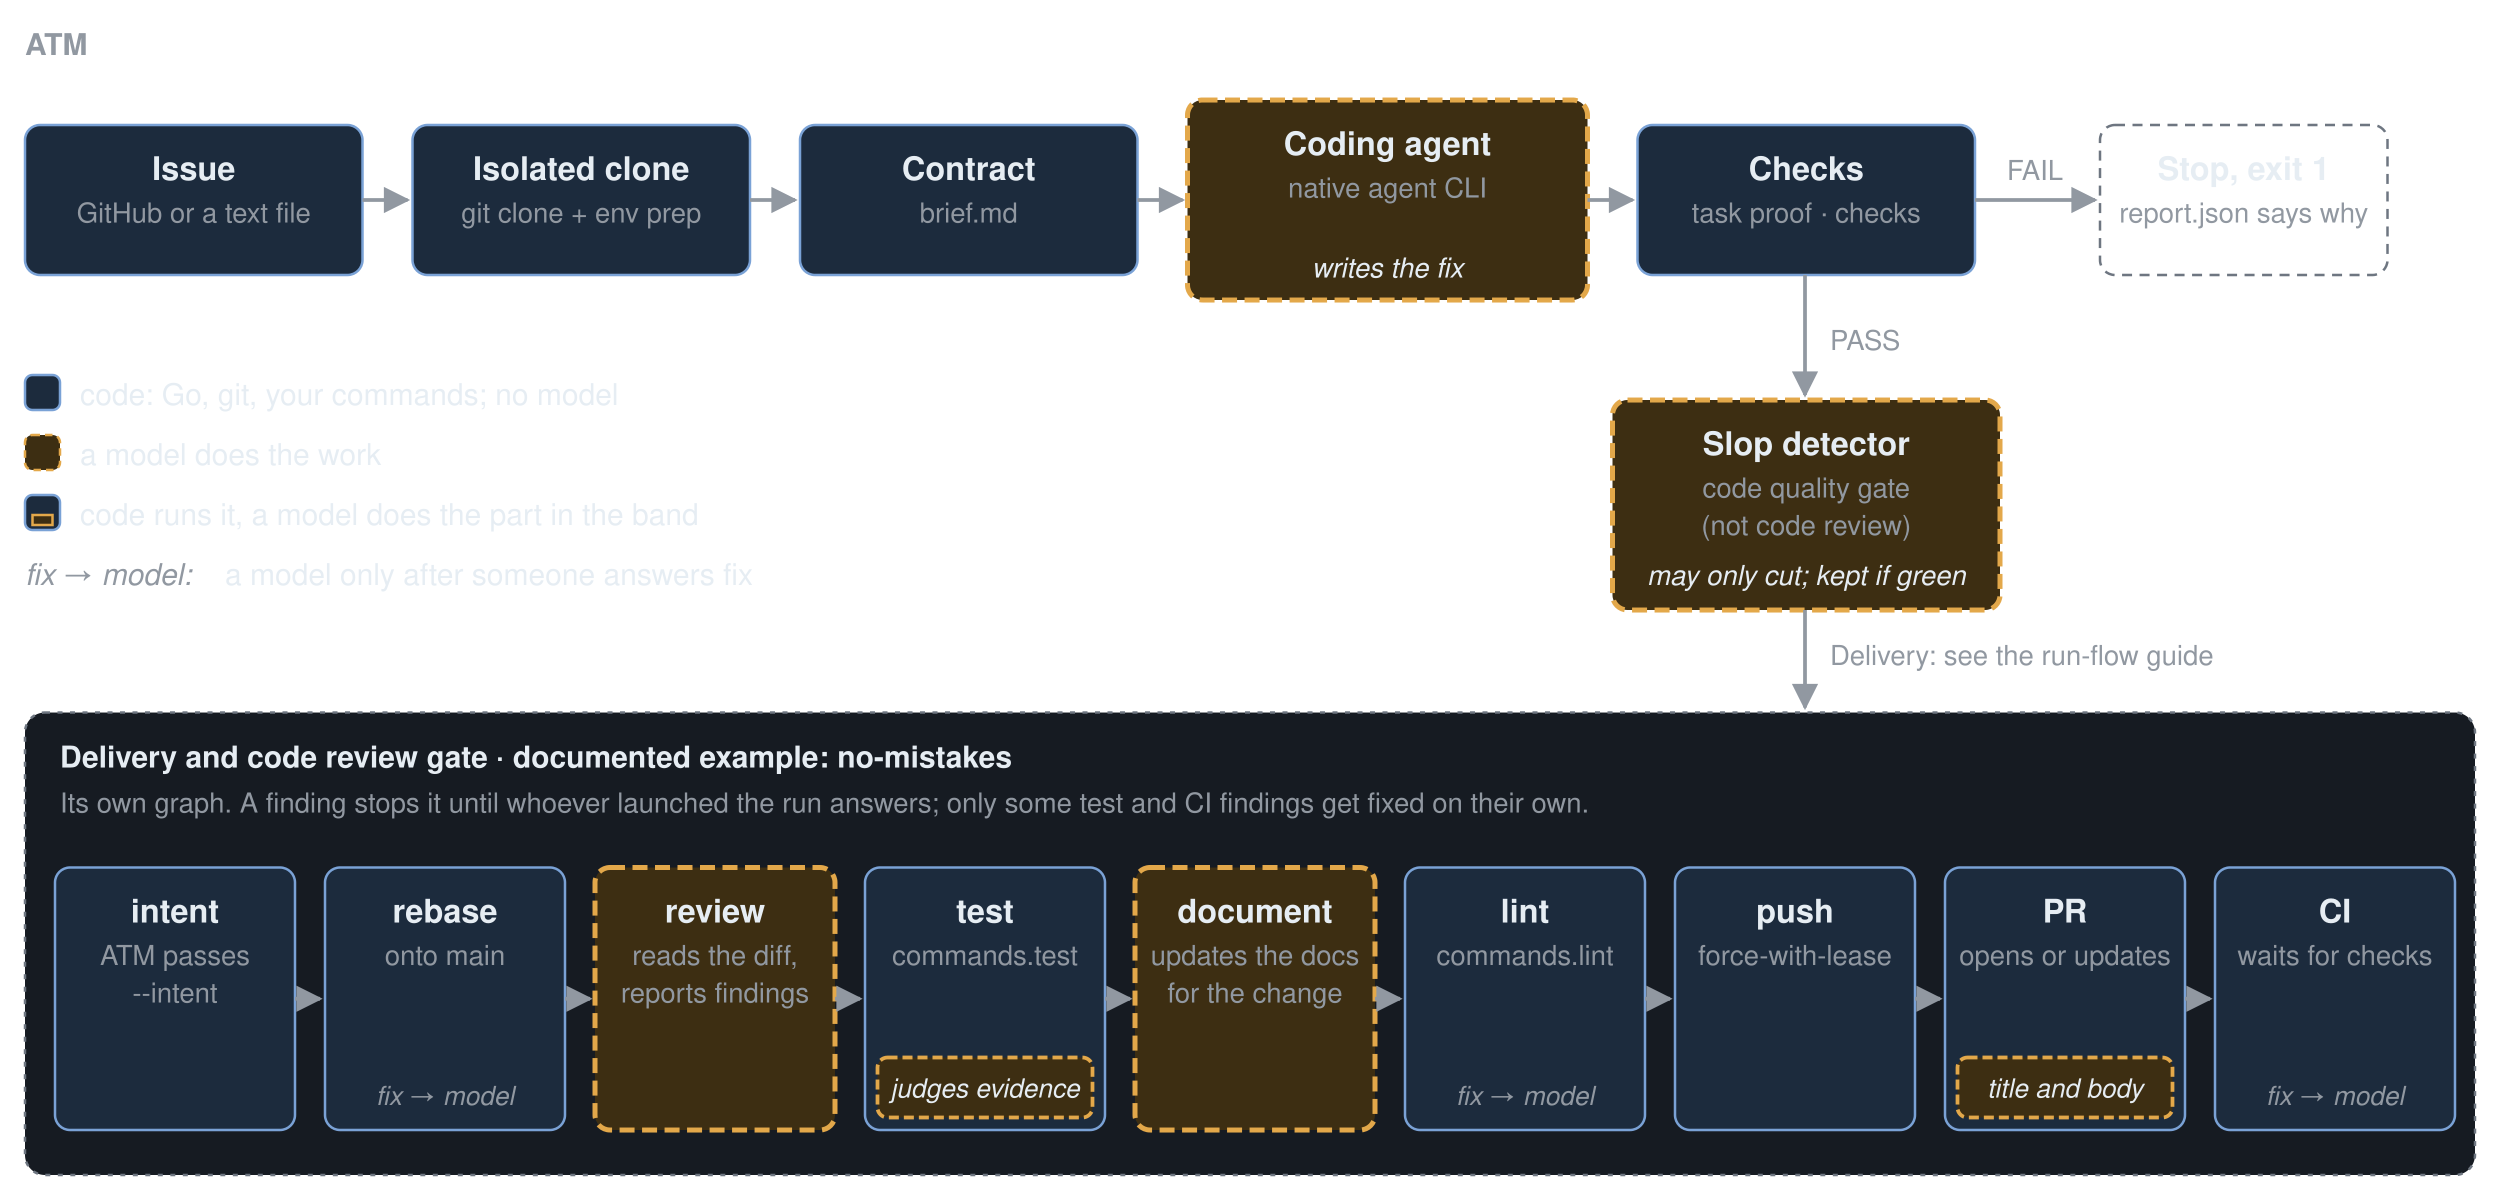
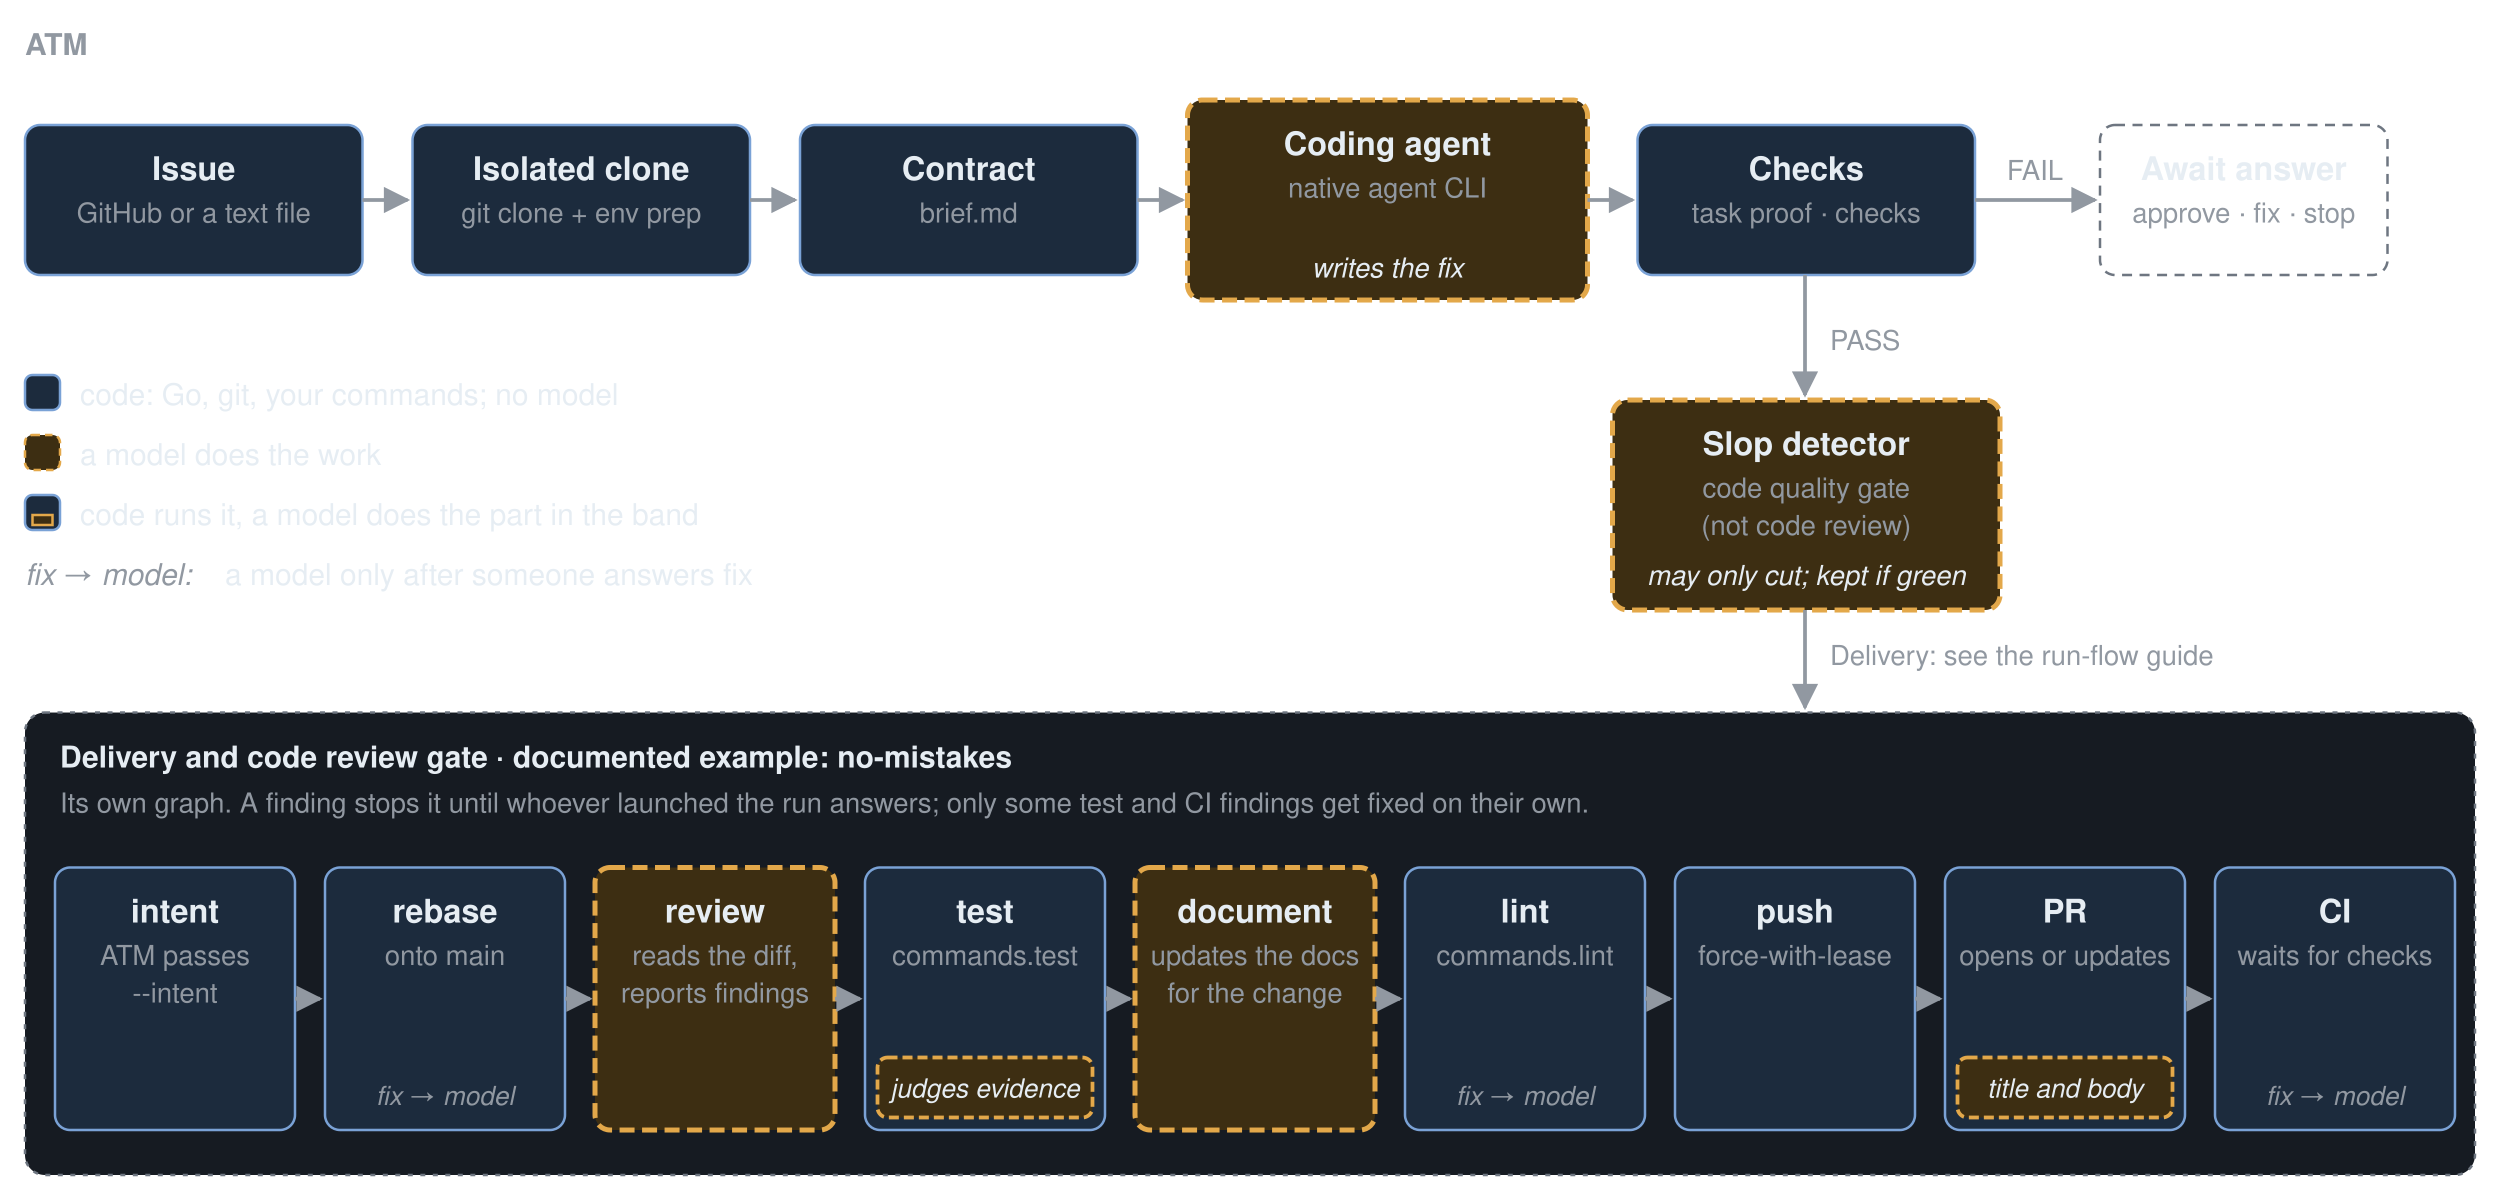
- <svg xmlns="http://www.w3.org/2000/svg" viewBox="0 0 1000 480" width="1000" height="480" role="img" aria-label="ATM pipeline. Issue, isolated clone, contract, coding agent (model), checks. FAIL stops the run. PASS goes to the slop detector, a code quality gate where a model may only cut, then to Delivery (see the run-flow guide) and the configured code review gate. The shipped example is no-mistakes, whose own pipeline mixes code and models: intent, rebase, review (model), test (command plus a model judging the evidence), document (model), lint, push, PR (model writes title and body), CI. Rebase, lint and CI call a model only after a fix answer.">
+ <svg xmlns="http://www.w3.org/2000/svg" viewBox="0 0 1000 480" width="1000" height="480" role="img" aria-label="ATM pipeline. Issue, isolated clone, contract, coding agent (model), checks. A failed check awaits the launcher's approve, fix or stop answer. PASS goes to the slop detector, a code quality gate where a model may only cut, then to Delivery (see the run-flow guide) and the configured code review gate. The shipped example is no-mistakes, whose own pipeline mixes code and models: intent, rebase, review (model), test (command plus a model judging the evidence), document (model), lint, push, PR (model writes title and body), CI. Rebase, lint and CI call a model only after a fix answer.">
  <defs>
    <marker id="ar" viewBox="0 0 10 10" refX="9" refY="5" markerWidth="7" markerHeight="7" orient="auto-start-reverse">
      <path d="M0 0L10 5L0 10z" fill="#9198a1" />
    </marker>
  </defs>
  <g font-family="-apple-system,BlinkMacSystemFont,'Segoe UI',Helvetica,Arial,sans-serif" font-size="13" fill="#e6edf3">
    <text x="10" y="22" text-anchor="start" font-size="12" font-weight="700" fill="#9198a1">ATM</text>
    <rect x="10" y="50" width="135" height="60" rx="6" fill="#1c2b3d" stroke="#7aa2d6" />
    <text x="77.5" y="72" text-anchor="middle" font-weight="600">Issue</text>
    <text x="77.5" y="89" text-anchor="middle" font-size="11" fill="#9198a1">GitHub or a text file</text>
    <rect x="165" y="50" width="135" height="60" rx="6" fill="#1c2b3d" stroke="#7aa2d6" />
    <text x="232.5" y="72" text-anchor="middle" font-weight="600">Isolated clone</text>
    <text x="232.5" y="89" text-anchor="middle" font-size="11" fill="#9198a1">git clone + env prep</text>
    <rect x="320" y="50" width="135" height="60" rx="6" fill="#1c2b3d" stroke="#7aa2d6" />
    <text x="387.5" y="72" text-anchor="middle" font-weight="600">Contract</text>
    <text x="387.5" y="89" text-anchor="middle" font-size="11" fill="#9198a1">brief.md</text>
    <rect x="475" y="40" width="160" height="80" rx="6" fill="#3d2e12" stroke="#e3a84a" stroke-width="2" stroke-dasharray="6 3" />
    <text x="555.0" y="62" text-anchor="middle" font-weight="700">Coding agent</text>
    <text x="555.0" y="79" text-anchor="middle" font-size="11" fill="#9198a1">native agent CLI</text>
    <text x="555" y="111" text-anchor="middle" font-size="11" font-style="italic">writes the fix</text>
    <rect x="655" y="50" width="135" height="60" rx="6" fill="#1c2b3d" stroke="#7aa2d6" />
    <text x="722.5" y="72" text-anchor="middle" font-weight="600">Checks</text>
    <text x="722.5" y="89" text-anchor="middle" font-size="11" fill="#9198a1">task proof · checks</text>
    <rect x="840" y="50" width="115" height="60" rx="6" fill="none" stroke="#6e7681" stroke-dasharray="4 3" />
-     <text x="897.5" y="72" text-anchor="middle" font-weight="600">Stop, exit 1</text>
-     <text x="897.5" y="89" text-anchor="middle" font-size="11" fill="#9198a1">report.json says why</text>
+     <text x="897.5" y="72" text-anchor="middle" font-weight="600">Await answer</text>
+     <text x="897.5" y="89" text-anchor="middle" font-size="11" fill="#9198a1">approve · fix · stop</text>
    <path d="M145 80H163" stroke="#9198a1" stroke-width="1.5" fill="none" marker-end="url(#ar)" />
    <path d="M300 80H318" stroke="#9198a1" stroke-width="1.5" fill="none" marker-end="url(#ar)" />
    <path d="M455 80H473" stroke="#9198a1" stroke-width="1.5" fill="none" marker-end="url(#ar)" />
    <path d="M635 80H653" stroke="#9198a1" stroke-width="1.5" fill="none" marker-end="url(#ar)" />
    <path d="M790 80H838" stroke="#9198a1" stroke-width="1.5" fill="none" marker-end="url(#ar)" />
    <text x="814" y="72" text-anchor="middle" font-size="11" fill="#9198a1">FAIL</text>
    <rect x="645" y="160" width="155" height="84" rx="6" fill="#3d2e12" stroke="#e3a84a" stroke-width="2" stroke-dasharray="6 3" />
    <text x="722.5" y="182" text-anchor="middle" font-weight="700">Slop detector</text>
    <text x="722.5" y="199" text-anchor="middle" font-size="11" fill="#9198a1">code quality gate</text>
    <text x="722.5" y="214" text-anchor="middle" font-size="11" fill="#9198a1">(not code review)</text>
    <text x="722.5" y="234" text-anchor="middle" font-size="11" font-style="italic">may only cut; kept if green</text>
    <path d="M722 110V158" stroke="#9198a1" stroke-width="1.5" fill="none" marker-end="url(#ar)" />
    <text x="732" y="140" text-anchor="start" font-size="11" fill="#9198a1">PASS</text>
    <rect x="10" y="150" width="14" height="14" rx="3" fill="#1c2b3d" stroke="#7aa2d6" />
    <text x="32" y="162" text-anchor="start" font-size="12">code: Go, git, your commands; no model</text>
    <rect x="10" y="174" width="14" height="14" rx="3" fill="#3d2e12" stroke="#e3a84a" stroke-dasharray="3 2" />
    <text x="32" y="186" text-anchor="start" font-size="12">a model does the work</text>
    <rect x="10" y="198" width="14" height="14" rx="3" fill="#1c2b3d" stroke="#7aa2d6" />
    <rect x="13" y="206" width="8" height="4" fill="#3d2e12" stroke="#e3a84a" stroke-width="1" />
    <text x="32" y="210" text-anchor="start" font-size="12">code runs it, a model does the part in the band</text>
    <text x="10" y="234" text-anchor="start" font-size="12" font-style="italic" fill="#9198a1">fix → model:</text>
    <text x="90" y="234" text-anchor="start" font-size="12">a model only after someone answers fix</text>
    <path d="M722 244V283" stroke="#9198a1" stroke-width="1.5" fill="none" marker-end="url(#ar)" />
    <text x="732" y="266" text-anchor="start" font-size="11" fill="#9198a1">Delivery: see the run-flow guide</text>
    <rect x="10" y="285" width="980" height="185" rx="8" fill="#161b22" stroke="#6e7681" stroke-dasharray="2 3" />
    <text x="24" y="307" text-anchor="start" font-size="12" font-weight="700">Delivery and code review gate · documented example: no-mistakes</text>
    <text x="24" y="325" text-anchor="start" font-size="11" fill="#9198a1">Its own graph. A finding stops it until whoever launched the run answers; only some test and CI findings get fixed on their own.</text>
    <rect x="22" y="347" width="96" height="105" rx="6" fill="#1c2b3d" stroke="#7aa2d6" />
    <text x="70.0" y="369" text-anchor="middle" font-weight="600">intent</text>
    <text x="70.0" y="386" text-anchor="middle" font-size="11" fill="#9198a1">ATM passes</text>
    <text x="70.0" y="401" text-anchor="middle" font-size="11" fill="#9198a1">--intent</text>
    <path d="M118 399.5H128" stroke="#9198a1" stroke-width="1.5" fill="none" marker-end="url(#ar)" />
    <rect x="130" y="347" width="96" height="105" rx="6" fill="#1c2b3d" stroke="#7aa2d6" />
    <text x="178.0" y="369" text-anchor="middle" font-weight="600">rebase</text>
    <text x="178.0" y="386" text-anchor="middle" font-size="11" fill="#9198a1">onto main</text>
    <text x="178.0" y="442" text-anchor="middle" font-size="10.5" font-style="italic" fill="#9198a1">fix → model</text>
    <path d="M226 399.5H236" stroke="#9198a1" stroke-width="1.5" fill="none" marker-end="url(#ar)" />
    <rect x="238" y="347" width="96" height="105" rx="6" fill="#3d2e12" stroke="#e3a84a" stroke-width="2" stroke-dasharray="6 3" />
    <text x="286.0" y="369" text-anchor="middle" font-weight="700">review</text>
    <text x="286.0" y="386" text-anchor="middle" font-size="11" fill="#9198a1">reads the diff,</text>
    <text x="286.0" y="401" text-anchor="middle" font-size="11" fill="#9198a1">reports findings</text>
    <path d="M334 399.5H344" stroke="#9198a1" stroke-width="1.5" fill="none" marker-end="url(#ar)" />
    <rect x="346" y="347" width="96" height="105" rx="6" fill="#1c2b3d" stroke="#7aa2d6" />
    <text x="394.0" y="369" text-anchor="middle" font-weight="600">test</text>
    <text x="394.0" y="386" text-anchor="middle" font-size="11" fill="#9198a1">commands.test</text>
    <rect x="351" y="423" width="86" height="24" rx="4" fill="#3d2e12" stroke="#e3a84a" stroke-width="1.5" stroke-dasharray="4 2" />
    <text x="394.0" y="439" text-anchor="middle" font-size="10.5" font-style="italic">judges evidence</text>
    <path d="M442 399.5H452" stroke="#9198a1" stroke-width="1.5" fill="none" marker-end="url(#ar)" />
    <rect x="454" y="347" width="96" height="105" rx="6" fill="#3d2e12" stroke="#e3a84a" stroke-width="2" stroke-dasharray="6 3" />
    <text x="502.0" y="369" text-anchor="middle" font-weight="700">document</text>
    <text x="502.0" y="386" text-anchor="middle" font-size="11" fill="#9198a1">updates the docs</text>
    <text x="502.0" y="401" text-anchor="middle" font-size="11" fill="#9198a1">for the change</text>
    <path d="M550 399.5H560" stroke="#9198a1" stroke-width="1.5" fill="none" marker-end="url(#ar)" />
    <rect x="562" y="347" width="96" height="105" rx="6" fill="#1c2b3d" stroke="#7aa2d6" />
    <text x="610.0" y="369" text-anchor="middle" font-weight="600">lint</text>
    <text x="610.0" y="386" text-anchor="middle" font-size="11" fill="#9198a1">commands.lint</text>
    <text x="610.0" y="442" text-anchor="middle" font-size="10.5" font-style="italic" fill="#9198a1">fix → model</text>
    <path d="M658 399.5H668" stroke="#9198a1" stroke-width="1.5" fill="none" marker-end="url(#ar)" />
    <rect x="670" y="347" width="96" height="105" rx="6" fill="#1c2b3d" stroke="#7aa2d6" />
    <text x="718.0" y="369" text-anchor="middle" font-weight="600">push</text>
    <text x="718.0" y="386" text-anchor="middle" font-size="11" fill="#9198a1">force-with-lease</text>
    <path d="M766 399.5H776" stroke="#9198a1" stroke-width="1.5" fill="none" marker-end="url(#ar)" />
    <rect x="778" y="347" width="96" height="105" rx="6" fill="#1c2b3d" stroke="#7aa2d6" />
    <text x="826.0" y="369" text-anchor="middle" font-weight="600">PR</text>
    <text x="826.0" y="386" text-anchor="middle" font-size="11" fill="#9198a1">opens or updates</text>
    <rect x="783" y="423" width="86" height="24" rx="4" fill="#3d2e12" stroke="#e3a84a" stroke-width="1.5" stroke-dasharray="4 2" />
    <text x="826.0" y="439" text-anchor="middle" font-size="10.5" font-style="italic">title and body</text>
    <path d="M874 399.5H884" stroke="#9198a1" stroke-width="1.5" fill="none" marker-end="url(#ar)" />
    <rect x="886" y="347" width="96" height="105" rx="6" fill="#1c2b3d" stroke="#7aa2d6" />
    <text x="934.0" y="369" text-anchor="middle" font-weight="600">CI</text>
    <text x="934.0" y="386" text-anchor="middle" font-size="11" fill="#9198a1">waits for checks</text>
    <text x="934.0" y="442" text-anchor="middle" font-size="10.5" font-style="italic" fill="#9198a1">fix → model</text>
  </g>
</svg>
